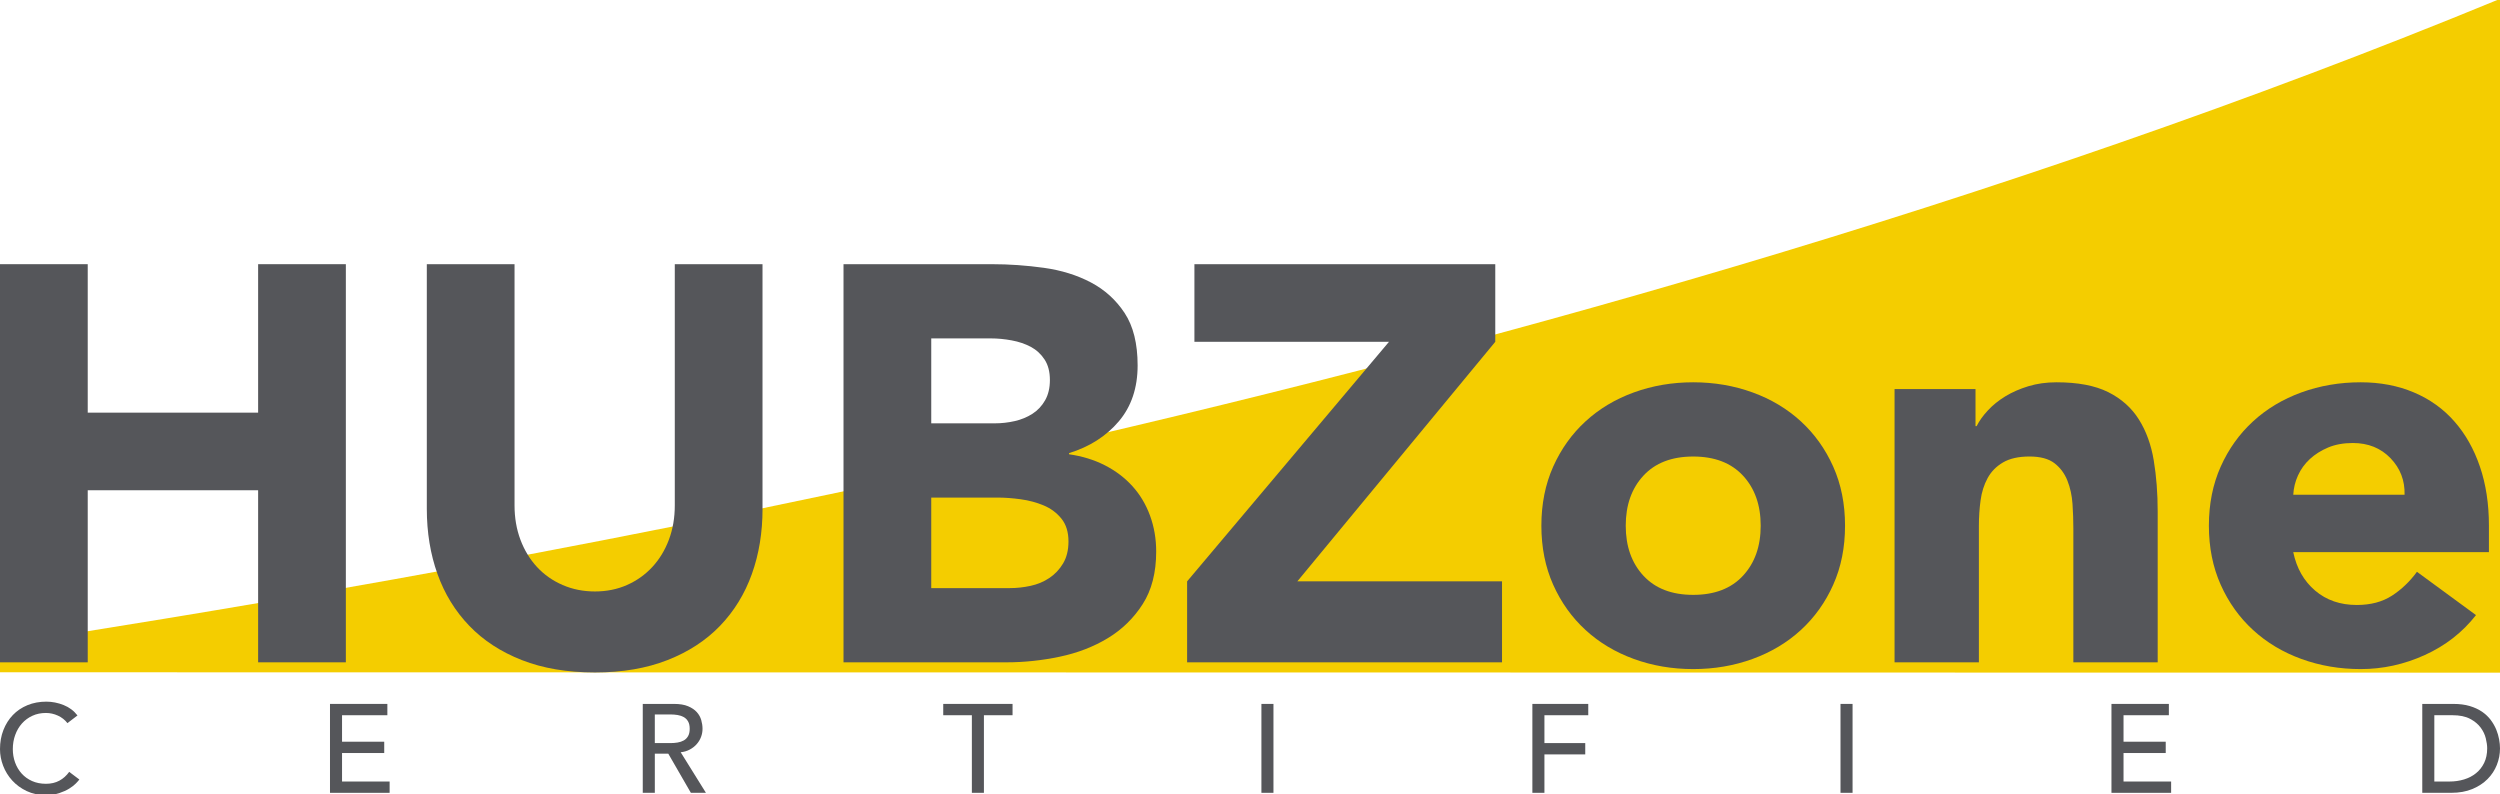
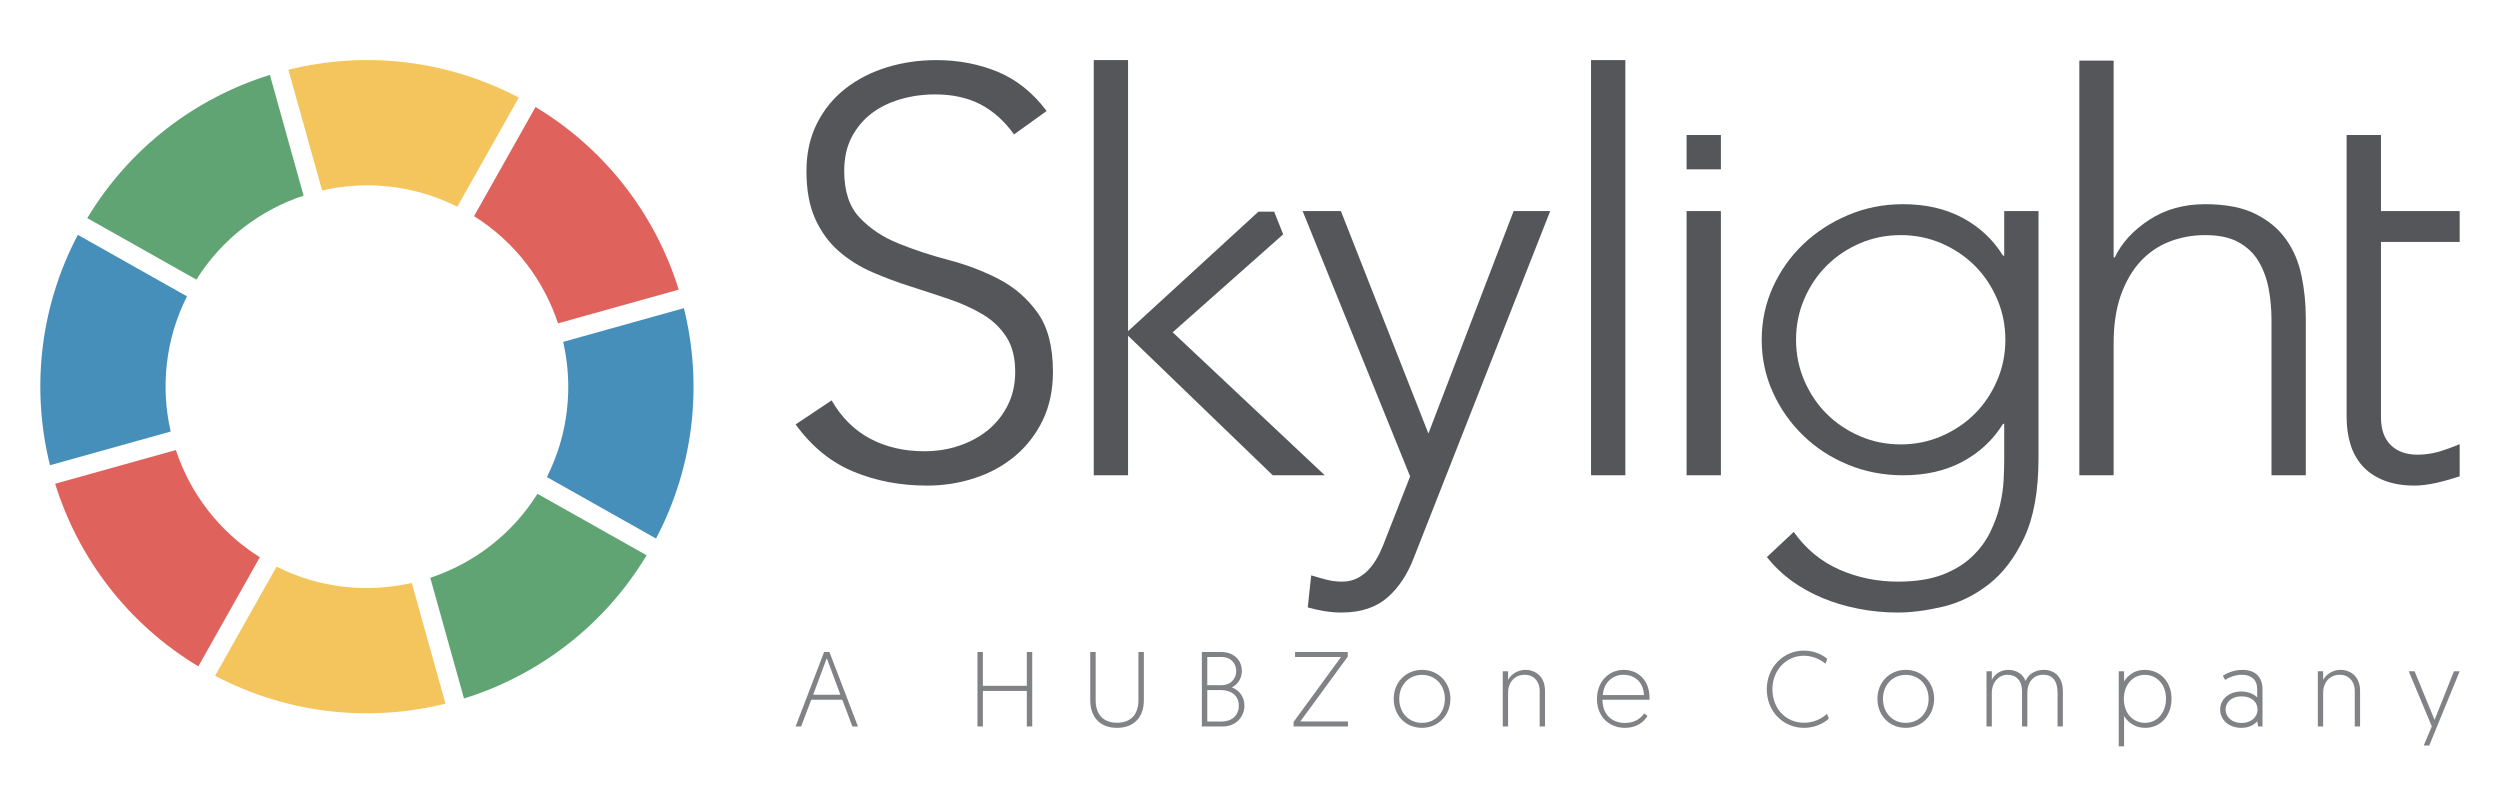
- <svg xmlns="http://www.w3.org/2000/svg" version="1.1" id="Layer_1" x="0px" y="0px" viewBox="0 0 200 63.516" enable-background="new 0 0 200 63.516" xml:space="preserve">
-   <g id="XMLID_110_">
-     <path id="XMLID_84_" fill="#F4CD00" d="M0,53.782v-2.163c27.362-4.362,119.934-18.692,200-51.709v53.902L0,53.782z" />
-     <g id="XMLID_44_">
-       <path id="XMLID_66_" fill="#55565A" d="M0,21.135h7.018v11.877H20.65V21.135h7.018v31.851H20.65V39.22H7.018v13.767H0V21.135z" />
-       <path id="XMLID_68_" fill="#55565A" d="M61.003,40.705c0,1.889-0.285,3.629-0.855,5.219c-0.57,1.59-1.417,2.969-2.542,4.139    c-1.125,1.17-2.527,2.085-4.206,2.744c-1.68,0.659-3.614,0.99-5.803,0.99c-2.22,0-4.169-0.331-5.849-0.99    c-1.68-0.659-3.081-1.574-4.206-2.744c-1.125-1.17-1.973-2.549-2.542-4.139c-0.57-1.59-0.855-3.329-0.855-5.219v-19.57h7.018v19.3    c0,0.989,0.158,1.905,0.472,2.744c0.315,0.84,0.757,1.567,1.327,2.182c0.569,0.615,1.252,1.095,2.047,1.439    c0.794,0.345,1.657,0.517,2.587,0.517c0.93,0,1.784-0.172,2.564-0.517c0.779-0.345,1.454-0.825,2.024-1.439    c0.569-0.615,1.012-1.342,1.327-2.182c0.315-0.839,0.472-1.755,0.472-2.744v-19.3h7.018V40.705z" />
-       <path id="XMLID_70_" fill="#55565A" d="M67.481,21.135h11.877c1.38,0,2.767,0.098,4.161,0.292c1.395,0.195,2.647,0.585,3.757,1.17    c1.109,0.585,2.009,1.403,2.699,2.452c0.689,1.05,1.035,2.445,1.035,4.184c0,1.8-0.502,3.291-1.507,4.476    c-1.006,1.185-2.333,2.032-3.981,2.542v0.09c1.049,0.15,2.002,0.442,2.857,0.877c0.855,0.436,1.589,0.99,2.204,1.664    c0.615,0.676,1.087,1.463,1.417,2.362c0.33,0.9,0.495,1.86,0.495,2.88c0,1.68-0.36,3.081-1.08,4.206    c-0.719,1.125-1.65,2.032-2.789,2.722c-1.14,0.69-2.423,1.185-3.847,1.484c-1.425,0.3-2.842,0.45-4.251,0.45H67.481V21.135z     M74.5,33.867h5.084c0.539,0,1.072-0.06,1.596-0.18c0.525-0.12,0.997-0.315,1.417-0.585c0.42-0.27,0.757-0.63,1.013-1.08    c0.255-0.45,0.382-0.989,0.382-1.62c0-0.66-0.142-1.207-0.427-1.642c-0.285-0.435-0.652-0.772-1.102-1.013    c-0.45-0.239-0.96-0.412-1.53-0.517c-0.57-0.105-1.125-0.158-1.665-0.158H74.5V33.867z M74.5,47.048h6.298    c0.54,0,1.087-0.059,1.643-0.179c0.555-0.12,1.057-0.33,1.507-0.63c0.449-0.299,0.816-0.689,1.102-1.169    c0.285-0.479,0.428-1.065,0.428-1.755c0-0.749-0.188-1.357-0.562-1.822c-0.375-0.465-0.848-0.817-1.417-1.057    c-0.57-0.24-1.186-0.405-1.845-0.495c-0.66-0.09-1.275-0.135-1.844-0.135H74.5V47.048z" />
-       <path id="XMLID_74_" fill="#55565A" d="M94.969,46.509l16.15-19.165H95.553v-6.208h24.069v6.208l-15.835,19.165h16.375v6.478    H94.969V46.509z" />
-       <path id="XMLID_76_" fill="#55565A" d="M123.31,42.055c0-1.739,0.315-3.314,0.945-4.724c0.631-1.41,1.492-2.616,2.587-3.621    c1.094-1.005,2.384-1.777,3.868-2.317c1.485-0.54,3.066-0.81,4.746-0.81c1.68,0,3.261,0.27,4.746,0.81    c1.485,0.539,2.774,1.312,3.87,2.317c1.094,1.005,1.957,2.212,2.586,3.621c0.631,1.41,0.945,2.985,0.945,4.724    c0,1.74-0.314,3.314-0.945,4.724c-0.629,1.41-1.492,2.616-2.586,3.621c-1.095,1.005-2.385,1.777-3.87,2.317    c-1.485,0.54-3.066,0.81-4.746,0.81c-1.68,0-3.261-0.27-4.746-0.81c-1.485-0.54-2.774-1.312-3.868-2.317    c-1.095-1.005-1.957-2.212-2.587-3.621C123.625,45.369,123.31,43.794,123.31,42.055z M130.059,42.055    c0,1.65,0.472,2.984,1.417,4.004c0.945,1.02,2.272,1.53,3.981,1.53c1.71,0,3.037-0.509,3.981-1.53    c0.945-1.019,1.418-2.354,1.418-4.004c0-1.65-0.473-2.984-1.418-4.004c-0.945-1.019-2.272-1.529-3.981-1.529    c-1.71,0-3.037,0.51-3.981,1.529C130.531,39.07,130.059,40.405,130.059,42.055z" />
-       <path id="XMLID_79_" fill="#55565A" d="M151.563,31.123h6.478v2.969h0.089c0.209-0.419,0.509-0.839,0.9-1.259    c0.389-0.42,0.854-0.795,1.394-1.125c0.54-0.33,1.154-0.599,1.845-0.81c0.689-0.209,1.44-0.315,2.25-0.315    c1.71,0,3.088,0.263,4.139,0.787c1.049,0.526,1.866,1.253,2.45,2.182c0.586,0.93,0.983,2.025,1.193,3.284    c0.209,1.259,0.314,2.625,0.314,4.094v12.057h-6.747V42.279c0-0.629-0.022-1.282-0.067-1.957c-0.046-0.675-0.18-1.297-0.406-1.867    c-0.225-0.569-0.569-1.035-1.034-1.395c-0.465-0.36-1.133-0.539-2.003-0.539s-1.574,0.157-2.114,0.472    c-0.54,0.315-0.952,0.735-1.236,1.259c-0.286,0.525-0.473,1.118-0.562,1.777c-0.091,0.66-0.135,1.35-0.135,2.069v10.887h-6.747    V31.123z" />
-       <path id="XMLID_81_" fill="#55565A" d="M198.08,49.208c-1.08,1.38-2.445,2.445-4.094,3.194c-1.65,0.75-3.359,1.125-5.129,1.125    c-1.68,0-3.261-0.27-4.746-0.81c-1.485-0.54-2.774-1.312-3.868-2.317c-1.096-1.005-1.958-2.212-2.587-3.621    s-0.945-2.984-0.945-4.724c0-1.739,0.315-3.314,0.945-4.724c0.629-1.41,1.492-2.616,2.587-3.621    c1.094-1.005,2.384-1.777,3.868-2.317c1.485-0.54,3.066-0.81,4.746-0.81c1.559,0,2.977,0.27,4.251,0.81    c1.275,0.539,2.354,1.312,3.239,2.317c0.885,1.005,1.567,2.212,2.047,3.621c0.48,1.41,0.72,2.985,0.72,4.724v2.114h-15.655    c0.269,1.29,0.854,2.317,1.754,3.082c0.9,0.765,2.008,1.147,3.328,1.147c1.109,0,2.047-0.248,2.812-0.742    c0.765-0.495,1.432-1.132,2.003-1.912L198.08,49.208z M192.366,39.58c0.031-1.139-0.345-2.114-1.123-2.924    c-0.782-0.81-1.785-1.215-3.014-1.215c-0.751,0-1.411,0.12-1.98,0.36c-0.569,0.241-1.056,0.548-1.461,0.923    c-0.406,0.375-0.72,0.809-0.945,1.304c-0.226,0.495-0.353,1.013-0.382,1.552H192.366z" />
+ <svg xmlns="http://www.w3.org/2000/svg" version="1.1" id="Layer_1" x="0px" y="0px" viewBox="0 0 310 100" enable-background="new 0 0 310 100" xml:space="preserve">
+   <g>
+     <g>
+       <path fill="#DF635C" d="M69.193,40.096l14.969-4.181c-2.851-9.164-8.944-17.338-17.757-22.645l-7.624,13.532    C63.86,29.989,67.424,34.754,69.193,40.096z" />
+       <path fill="#60A474" d="M37.645,24.257L33.465,9.288C24.3,12.139,16.126,18.232,10.82,27.046l13.532,7.624    C27.538,29.59,32.303,26.026,37.645,24.257z" />
+       <path fill="#468FBA" d="M67.816,59.156l13.532,7.624c4.788-9.105,5.765-19.254,3.455-28.569l-14.969,4.181    C71.089,47.877,70.509,53.799,67.816,59.156z" />
+       <path fill="#F4C55C" d="M56.705,25.634l7.624-13.532C55.224,7.313,45.075,6.337,35.76,8.647l4.181,14.969    C45.426,22.36,51.348,22.94,56.705,25.634z" />
+       <path fill="#60A474" d="M66.647,61.232c-3.186,5.079-7.951,8.644-13.293,10.412l4.181,14.969    c9.164-2.851,17.339-8.944,22.645-17.757L66.647,61.232z" />
+       <path fill="#468FBA" d="M23.183,36.745L9.651,29.121C4.862,38.226,3.886,48.375,6.196,57.69l14.969-4.181    C19.909,48.024,20.489,42.102,23.183,36.745z" />
+       <path fill="#F4C55C" d="M34.294,70.267L26.67,83.799c9.105,4.788,19.254,5.765,28.569,3.454l-4.181-14.969    C45.573,73.54,39.651,72.961,34.294,70.267z" />
+       <path fill="#DF635C" d="M21.806,55.804L6.837,59.985c2.851,9.164,8.944,17.338,17.757,22.645l7.624-13.532    C27.139,65.912,23.574,61.147,21.806,55.804z" />
    </g>
-     <g id="XMLID_45_">
-       <path id="XMLID_46_" fill="#55565A" d="M5.394,57.85c-0.201-0.26-0.456-0.462-0.764-0.602c-0.308-0.14-0.626-0.211-0.954-0.211    c-0.402,0-0.765,0.075-1.09,0.227c-0.325,0.15-0.603,0.357-0.834,0.618c-0.231,0.261-0.41,0.567-0.537,0.919    c-0.127,0.351-0.19,0.728-0.19,1.13c0,0.375,0.06,0.729,0.181,1.065c0.12,0.334,0.295,0.629,0.523,0.884    c0.227,0.254,0.506,0.455,0.833,0.602c0.328,0.147,0.7,0.221,1.115,0.221c0.409,0,0.767-0.084,1.075-0.251    c0.308-0.167,0.569-0.402,0.783-0.704l0.814,0.613c-0.054,0.074-0.147,0.18-0.281,0.317c-0.134,0.137-0.312,0.275-0.532,0.411    c-0.221,0.137-0.487,0.258-0.799,0.362c-0.311,0.103-0.671,0.156-1.08,0.156c-0.562,0-1.069-0.108-1.522-0.321    c-0.452-0.215-0.837-0.496-1.155-0.844c-0.318-0.348-0.561-0.742-0.729-1.181C0.084,60.823,0,60.379,0,59.93    c0-0.55,0.09-1.056,0.271-1.523c0.181-0.466,0.433-0.867,0.758-1.205c0.324-0.338,0.714-0.601,1.17-0.789    c0.455-0.187,0.958-0.281,1.507-0.281c0.469,0,0.93,0.091,1.382,0.271c0.452,0.181,0.822,0.459,1.11,0.834L5.394,57.85z" />
-       <path id="XMLID_48_" fill="#55565A" d="M26.398,56.313h4.591v0.905h-3.626v2.119h3.375v0.905h-3.375v2.28h3.807v0.904h-4.771    V56.313z" />
-       <path id="XMLID_50_" fill="#55565A" d="M51.421,56.313h2.501c0.455,0,0.831,0.062,1.125,0.186    c0.294,0.124,0.528,0.281,0.698,0.472c0.171,0.19,0.29,0.405,0.357,0.643c0.067,0.238,0.1,0.467,0.1,0.688    c0,0.227-0.04,0.446-0.12,0.657c-0.08,0.211-0.195,0.402-0.346,0.572c-0.151,0.172-0.335,0.316-0.552,0.432    c-0.218,0.118-0.461,0.19-0.729,0.217l2.019,3.245h-1.205l-1.808-3.134h-1.075v3.134h-0.965V56.313z M52.385,59.447h1.265    c0.188,0,0.373-0.014,0.558-0.045c0.184-0.03,0.348-0.085,0.492-0.166c0.144-0.081,0.259-0.195,0.346-0.346    c0.087-0.152,0.13-0.347,0.13-0.588c0-0.242-0.043-0.438-0.13-0.588c-0.087-0.152-0.203-0.268-0.346-0.347    c-0.145-0.081-0.308-0.136-0.492-0.166c-0.185-0.03-0.37-0.045-0.558-0.045h-1.265V59.447z" />
-       <path id="XMLID_53_" fill="#55565A" d="M77.749,57.218h-2.29v-0.905h5.545v0.905h-2.291v6.207h-0.964V57.218z" />
-       <path id="XMLID_55_" fill="#55565A" d="M100.913,56.313h0.964v7.112h-0.964V56.313z" />
-       <path id="XMLID_57_" fill="#55565A" d="M122.59,56.313h4.471v0.905h-3.507v2.229h3.266v0.905h-3.266v3.073h-0.964V56.313z" />
-       <path id="XMLID_59_" fill="#55565A" d="M147.24,56.313h0.965v7.112h-0.965V56.313z" />
-       <path id="XMLID_61_" fill="#55565A" d="M168.918,56.313h4.591v0.905h-3.627v2.119h3.376v0.905h-3.376v2.28h3.808v0.904h-4.773    V56.313z" />
-       <path id="XMLID_63_" fill="#55565A" d="M193.781,56.313h2.481c0.503,0,0.942,0.057,1.321,0.171    c0.378,0.113,0.705,0.266,0.984,0.456c0.278,0.193,0.508,0.411,0.693,0.659c0.184,0.248,0.33,0.503,0.438,0.763    c0.106,0.262,0.184,0.523,0.231,0.783c0.047,0.262,0.071,0.503,0.071,0.724c0,0.456-0.085,0.896-0.252,1.321    s-0.415,0.803-0.743,1.134c-0.327,0.331-0.735,0.597-1.219,0.799c-0.486,0.201-1.047,0.302-1.684,0.302h-2.32V56.313z     M194.746,62.522h1.215c0.409,0,0.796-0.055,1.16-0.166c0.365-0.11,0.686-0.276,0.96-0.499c0.275-0.221,0.492-0.497,0.653-0.829    c0.16-0.331,0.241-0.718,0.241-1.16c0-0.228-0.037-0.494-0.111-0.799c-0.074-0.304-0.212-0.593-0.416-0.868    c-0.205-0.275-0.487-0.508-0.85-0.698c-0.361-0.191-0.83-0.286-1.406-0.286h-1.446V62.522z" />
+     <g>
+       <path fill="#54565A" d="M128.647,38.762c-1.274-1.778-2.869-3.157-4.785-4.148c-1.911-0.997-3.993-1.789-6.237-2.376    c-2.249-0.593-4.326-1.279-6.242-2.06c-1.916-0.775-3.512-1.839-4.785-3.19c-1.28-1.346-1.916-3.273-1.916-5.777    c0-1.606,0.305-3.002,0.919-4.187c0.615-1.18,1.435-2.16,2.448-2.941c1.019-0.781,2.21-1.368,3.583-1.772    c1.368-0.399,2.808-0.604,4.326-0.604c2.171,0,4.049,0.415,5.638,1.241c1.578,0.831,2.963,2.071,4.148,3.722l4.038-2.908    c-1.7-2.265-3.722-3.883-6.059-4.858c-2.343-0.964-4.885-1.451-7.627-1.451c-2.127,0-4.16,0.294-6.098,0.886    c-1.938,0.592-3.65,1.468-5.14,2.625c-1.49,1.158-2.67,2.598-3.545,4.326c-0.875,1.722-1.313,3.7-1.313,5.921    c0,2.365,0.366,4.348,1.097,5.954c0.737,1.612,1.717,2.947,2.947,4.01c1.23,1.063,2.609,1.922,4.149,2.587    c1.534,0.665,3.118,1.252,4.752,1.772c1.628,0.521,3.213,1.041,4.747,1.562c1.54,0.521,2.919,1.146,4.148,1.877    c1.23,0.731,2.21,1.667,2.947,2.803c0.731,1.13,1.097,2.576,1.097,4.326c0,1.512-0.293,2.869-0.886,4.076    c-0.593,1.202-1.396,2.232-2.409,3.085c-1.019,0.847-2.21,1.512-3.584,1.983c-1.368,0.476-2.836,0.709-4.398,0.709    c-2.503,0-4.736-0.521-6.696-1.556c-1.966-1.041-3.561-2.625-4.791-4.752l-4.464,2.98c1.983,2.742,4.37,4.691,7.162,5.849    c2.786,1.158,5.838,1.739,9.144,1.739c2.033,0,3.999-0.31,5.888-0.925c1.889-0.615,3.556-1.523,5.002-2.731    c1.44-1.207,2.587-2.681,3.44-4.431c0.847-1.75,1.274-3.761,1.274-6.026C130.563,42.977,129.926,40.534,128.647,38.762z" />
+       <polygon fill="#54565A" points="145.412,41.204 159.115,29.058 157.996,26.244 156.047,26.244 139.879,41.066 139.879,7.451     135.626,7.451 135.626,58.934 139.879,58.934 139.879,41.631 157.819,58.934 164.272,58.934   " />
+       <path fill="#54565A" d="M177.122,53.755l-10.85-27.583h-4.747l0.028,0.072l0.371,0.908l2.985,7.378l9.948,24.548l-2.98,7.588    c-0.238,0.659-0.509,1.307-0.814,1.95c-0.31,0.637-0.676,1.213-1.102,1.734c-0.426,0.521-0.93,0.947-1.523,1.279    c-0.593,0.327-1.263,0.493-2.022,0.493c-0.665,0-1.313-0.083-1.95-0.244c-0.637-0.166-1.263-0.343-1.878-0.532l-0.427,3.971    c0.659,0.188,1.346,0.338,2.055,0.46c0.709,0.116,1.418,0.177,2.127,0.177c2.365,0,4.254-0.615,5.677-1.844    c1.418-1.23,2.526-2.908,3.329-5.035l16.876-42.903h-4.536L177.122,53.755z" />
+       <rect x="197.288" y="7.451" fill="#54565A" width="4.254" height="51.482" />
+       <rect x="209.136" y="26.172" fill="#54565A" width="4.254" height="32.762" />
+       <rect x="209.136" y="16.741" fill="#54565A" width="4.254" height="4.254" />
+       <path fill="#54565A" d="M248.522,31.705h-0.144c-1.23-1.988-2.897-3.55-4.996-4.68c-2.105-1.135-4.575-1.706-7.411-1.706    c-2.415,0-4.68,0.454-6.807,1.352c-2.127,0.897-3.982,2.105-5.566,3.617c-1.584,1.512-2.836,3.285-3.761,5.317    c-0.919,2.033-1.385,4.209-1.385,6.525c0,2.315,0.465,4.492,1.385,6.525c0.925,2.033,2.177,3.816,3.761,5.35    c1.584,1.54,3.439,2.742,5.566,3.617c2.127,0.875,4.392,1.313,6.807,1.313c2.836,0,5.306-0.565,7.411-1.7    c2.099-1.135,3.766-2.697,4.996-4.68h0.144v4.536c0,0.615-0.022,1.418-0.072,2.409c-0.044,0.997-0.199,2.049-0.46,3.157    c-0.26,1.113-0.665,2.221-1.207,3.334c-0.543,1.108-1.302,2.127-2.265,3.046c-0.969,0.925-2.199,1.667-3.689,2.238    c-1.49,0.565-3.323,0.847-5.494,0.847c-2.553,0-4.968-0.493-7.234-1.484c-2.271-0.997-4.165-2.553-5.677-4.68l-3.329,3.118    c0.847,1.086,1.855,2.055,3.013,2.908c1.158,0.847,2.448,1.567,3.866,2.16c1.418,0.593,2.919,1.041,4.503,1.346    c1.578,0.31,3.201,0.465,4.857,0.465c1.651,0,3.495-0.238,5.528-0.709c2.033-0.476,3.938-1.396,5.711-2.769    c1.772-1.368,3.251-3.307,4.431-5.81c1.18-2.509,1.772-5.794,1.772-9.859V26.172h-4.254V31.705z M247.635,47.197    c-0.687,1.584-1.606,2.958-2.764,4.115c-1.163,1.158-2.531,2.077-4.115,2.764c-1.584,0.687-3.273,1.03-5.068,1.03    c-1.8,0-3.489-0.343-5.073-1.03c-1.584-0.687-2.952-1.606-4.11-2.764c-1.163-1.158-2.082-2.531-2.769-4.115    c-0.687-1.584-1.025-3.273-1.025-5.068c0-1.8,0.338-3.489,1.025-5.073c0.687-1.584,1.606-2.952,2.769-4.11    c1.158-1.158,2.526-2.083,4.11-2.769c1.584-0.681,3.273-1.025,5.073-1.025c1.795,0,3.484,0.343,5.068,1.025    c1.584,0.687,2.952,1.612,4.115,2.769c1.158,1.158,2.077,2.526,2.764,4.11c0.687,1.584,1.03,3.273,1.03,5.073    C248.666,43.924,248.322,45.613,247.635,47.197z" />
+       <path fill="#54565A" d="M283.471,29.684c-0.919-1.302-2.188-2.354-3.794-3.157c-1.606-0.803-3.683-1.208-6.237-1.208    c-2.653,0-4.968,0.654-6.951,1.95c-1.988,1.302-3.406,2.853-4.254,4.647h-0.144V7.518h-4.254v51.415h4.254V42.556    c0-2.271,0.293-4.248,0.886-5.926c0.593-1.673,1.396-3.069,2.409-4.182c1.019-1.108,2.227-1.939,3.617-2.481    c1.396-0.543,2.875-0.814,4.436-0.814c1.7,0,3.085,0.294,4.149,0.886c1.063,0.593,1.889,1.379,2.481,2.376    c0.587,0.991,1.003,2.116,1.241,3.368c0.233,1.252,0.355,2.542,0.355,3.866v19.286h4.254V39.432c0-1.795-0.177-3.545-0.532-5.245    C285.033,32.481,284.396,30.985,283.471,29.684z" />
+       <path fill="#54565A" d="M295.241,30v21.772c0,1.468,0.399,2.603,1.202,3.406c0.803,0.803,1.916,1.202,3.334,1.202    c0.803,0,1.617-0.105,2.448-0.316c0.775-0.205,2.005-0.665,2.775-0.991v3.993c-0.798,0.271-1.806,0.559-2.814,0.792    c-1.036,0.233-1.961,0.354-2.764,0.354c-1.512,0-2.814-0.227-3.899-0.676c-1.091-0.449-1.961-1.052-2.625-1.811    c-0.659-0.753-1.146-1.639-1.451-2.659c-0.31-1.014-0.465-2.116-0.465-3.296V16.741h4.259v9.433H305V30H295.241z" />
+     </g>
+     <g>
+       <path fill="#808285" d="M100.594,86.771l-1.253,3.311h-0.686l3.535-9.234h0.66l3.535,9.234h-0.686l-1.253-3.311H100.594z     M102.52,81.613l-1.688,4.538h3.377L102.52,81.613z" />
+       <path fill="#808285" d="M121.204,80.848h0.673v4.195h5.448v-4.195h0.673v9.234h-0.673v-4.406h-5.448v4.406h-0.673V80.848z" />
+       <path fill="#808285" d="M135.19,86.837v-5.989h0.673v5.976c0,1.715,0.897,2.796,2.651,2.796c1.755,0,2.651-1.082,2.651-2.796    v-5.976h0.673v5.989c0,2.071-1.2,3.416-3.324,3.416C136.39,90.254,135.19,88.908,135.19,86.837z" />
+       <path fill="#808285" d="M149.031,80.848h2.414c1.491,0,2.546,0.963,2.546,2.361c0,0.963-0.567,1.702-1.24,2.032    c0.871,0.303,1.557,1.134,1.557,2.256c0,1.438-1.121,2.585-2.651,2.585h-2.625V80.848z M151.524,84.964    c1.029,0,1.768-0.765,1.768-1.755c0-1.002-0.726-1.741-1.768-1.741h-1.82v3.496H151.524z M151.445,89.475    c1.253,0,2.164-0.712,2.164-1.979c0-1.266-0.963-1.926-2.19-1.926h-1.715v3.904H151.445z" />
+       <path fill="#808285" d="M160.405,89.515l5.883-8.047h-5.699v-0.62h6.53v0.58l-5.883,8.033h5.91v0.62h-6.741V89.515z" />
+       <path fill="#808285" d="M176.343,83.064c2.018,0,3.509,1.557,3.509,3.588c0,2.058-1.517,3.601-3.522,3.601    c-2.018,0-3.509-1.517-3.509-3.601C172.821,84.595,174.325,83.064,176.343,83.064z M176.329,89.633    c1.662,0,2.836-1.266,2.836-2.981c0-1.675-1.161-2.968-2.836-2.968c-1.662,0-2.823,1.293-2.823,2.968    C173.507,88.367,174.667,89.633,176.329,89.633z" />
+       <path fill="#808285" d="M191.581,85.637v4.445h-0.66v-4.393c0-1.253-0.791-2.018-1.86-2.018c-1.2,0-2.058,0.897-2.058,2.229v4.182    h-0.66v-6.846h0.66v1.082c0.343-0.686,1.174-1.253,2.137-1.253C190.553,83.064,191.581,84.041,191.581,85.637z" />
+       <path fill="#808285" d="M201.32,83.064c1.965,0,3.219,1.464,3.219,3.43v0.277h-5.831c0,1.82,1.161,2.876,2.797,2.876    c1.266,0,1.965-0.62,2.361-1.174l0.435,0.303c-0.449,0.726-1.319,1.478-2.797,1.478c-2.018,0-3.482-1.438-3.482-3.575    C198.022,84.436,199.578,83.064,201.32,83.064z M203.852,86.191c-0.079-1.715-1.253-2.52-2.546-2.52    c-1.24,0-2.427,0.844-2.559,2.52H203.852z" />
+       <path fill="#808285" d="M226.77,89.106c-0.251,0.264-1.372,1.148-3.06,1.148c-2.625,0-4.63-2.058-4.63-4.788    c0-2.731,2.058-4.789,4.59-4.789c1.464,0,2.48,0.646,2.915,1.016l-0.237,0.607c-0.317-0.277-1.293-0.989-2.678-0.989    c-2.15,0-3.891,1.768-3.891,4.155c0,2.387,1.649,4.155,3.931,4.155c1.596,0,2.572-0.87,2.836-1.108L226.77,89.106z" />
+       <path fill="#808285" d="M236.324,83.064c2.018,0,3.509,1.557,3.509,3.588c0,2.058-1.517,3.601-3.522,3.601    c-2.018,0-3.509-1.517-3.509-3.601C232.802,84.595,234.306,83.064,236.324,83.064z M236.311,89.633    c1.662,0,2.836-1.266,2.836-2.981c0-1.675-1.161-2.968-2.836-2.968c-1.662,0-2.823,1.293-2.823,2.968    C233.488,88.367,234.649,89.633,236.311,89.633z" />
+       <path fill="#808285" d="M255.797,90.082h-0.66v-4.129c0-1.517-0.594-2.282-1.781-2.282c-1.108,0-1.965,0.791-1.965,2.295v4.116    h-0.66v-4.393c0-1.266-0.712-2.018-1.807-2.018c-1.042,0-1.939,0.897-1.939,2.243v4.168h-0.66v-6.846h0.66    c0,0.699,0,1.082,0,1.082c0.277-0.646,1.055-1.253,2.018-1.253c1.095,0,1.86,0.554,2.163,1.372    c0.396-0.91,1.266-1.372,2.269-1.372c1.517,0,2.361,1.095,2.361,2.612V90.082z" />
+       <path fill="#808285" d="M262.727,83.236h0.66v1.266c0.158-0.264,0.897-1.438,2.546-1.438c1.952,0,3.337,1.491,3.337,3.575    c0,2.111-1.345,3.614-3.271,3.614c-1.556,0-2.388-1.055-2.612-1.478v3.773h-0.66V83.236z M265.985,89.633    c1.49,0,2.599-1.24,2.599-2.994c0-1.794-1.161-2.955-2.625-2.955c-1.596,0-2.599,1.345-2.599,2.955    C263.36,88.539,264.56,89.633,265.985,89.633z" />
+       <path fill="#808285" d="M277.926,85.742c0.937,0,1.662,0.396,1.966,0.739v-1.042c0-1.148-0.752-1.768-1.873-1.768    c-0.91,0-1.635,0.343-2.111,0.633l-0.277-0.514c0.369-0.237,1.266-0.726,2.427-0.726c1.702,0,2.493,0.989,2.493,2.414v4.604    h-0.541l-0.119-0.646c-0.369,0.422-0.976,0.818-1.966,0.818c-1.556,0-2.625-1.003-2.625-2.269    C275.301,86.692,276.409,85.742,277.926,85.742z M277.965,89.647c1.161,0,1.966-0.712,1.966-1.662    c0-0.976-0.778-1.636-1.979-1.636c-1.214,0-1.979,0.713-1.979,1.636C275.974,88.895,276.739,89.647,277.965,89.647z" />
+       <path fill="#808285" d="M292.65,85.637v4.445h-0.66v-4.393c0-1.253-0.791-2.018-1.86-2.018c-1.2,0-2.058,0.897-2.058,2.229v4.182    h-0.66v-6.846h0.66v1.082c0.343-0.686,1.174-1.253,2.137-1.253C291.621,83.064,292.65,84.041,292.65,85.637z" />
+       <path fill="#808285" d="M300.542,92.443l1.002-2.374l-2.862-6.833h0.726l2.48,6.028l2.401-6.028H305l-3.773,9.207H300.542z" />
    </g>
  </g>
</svg>
